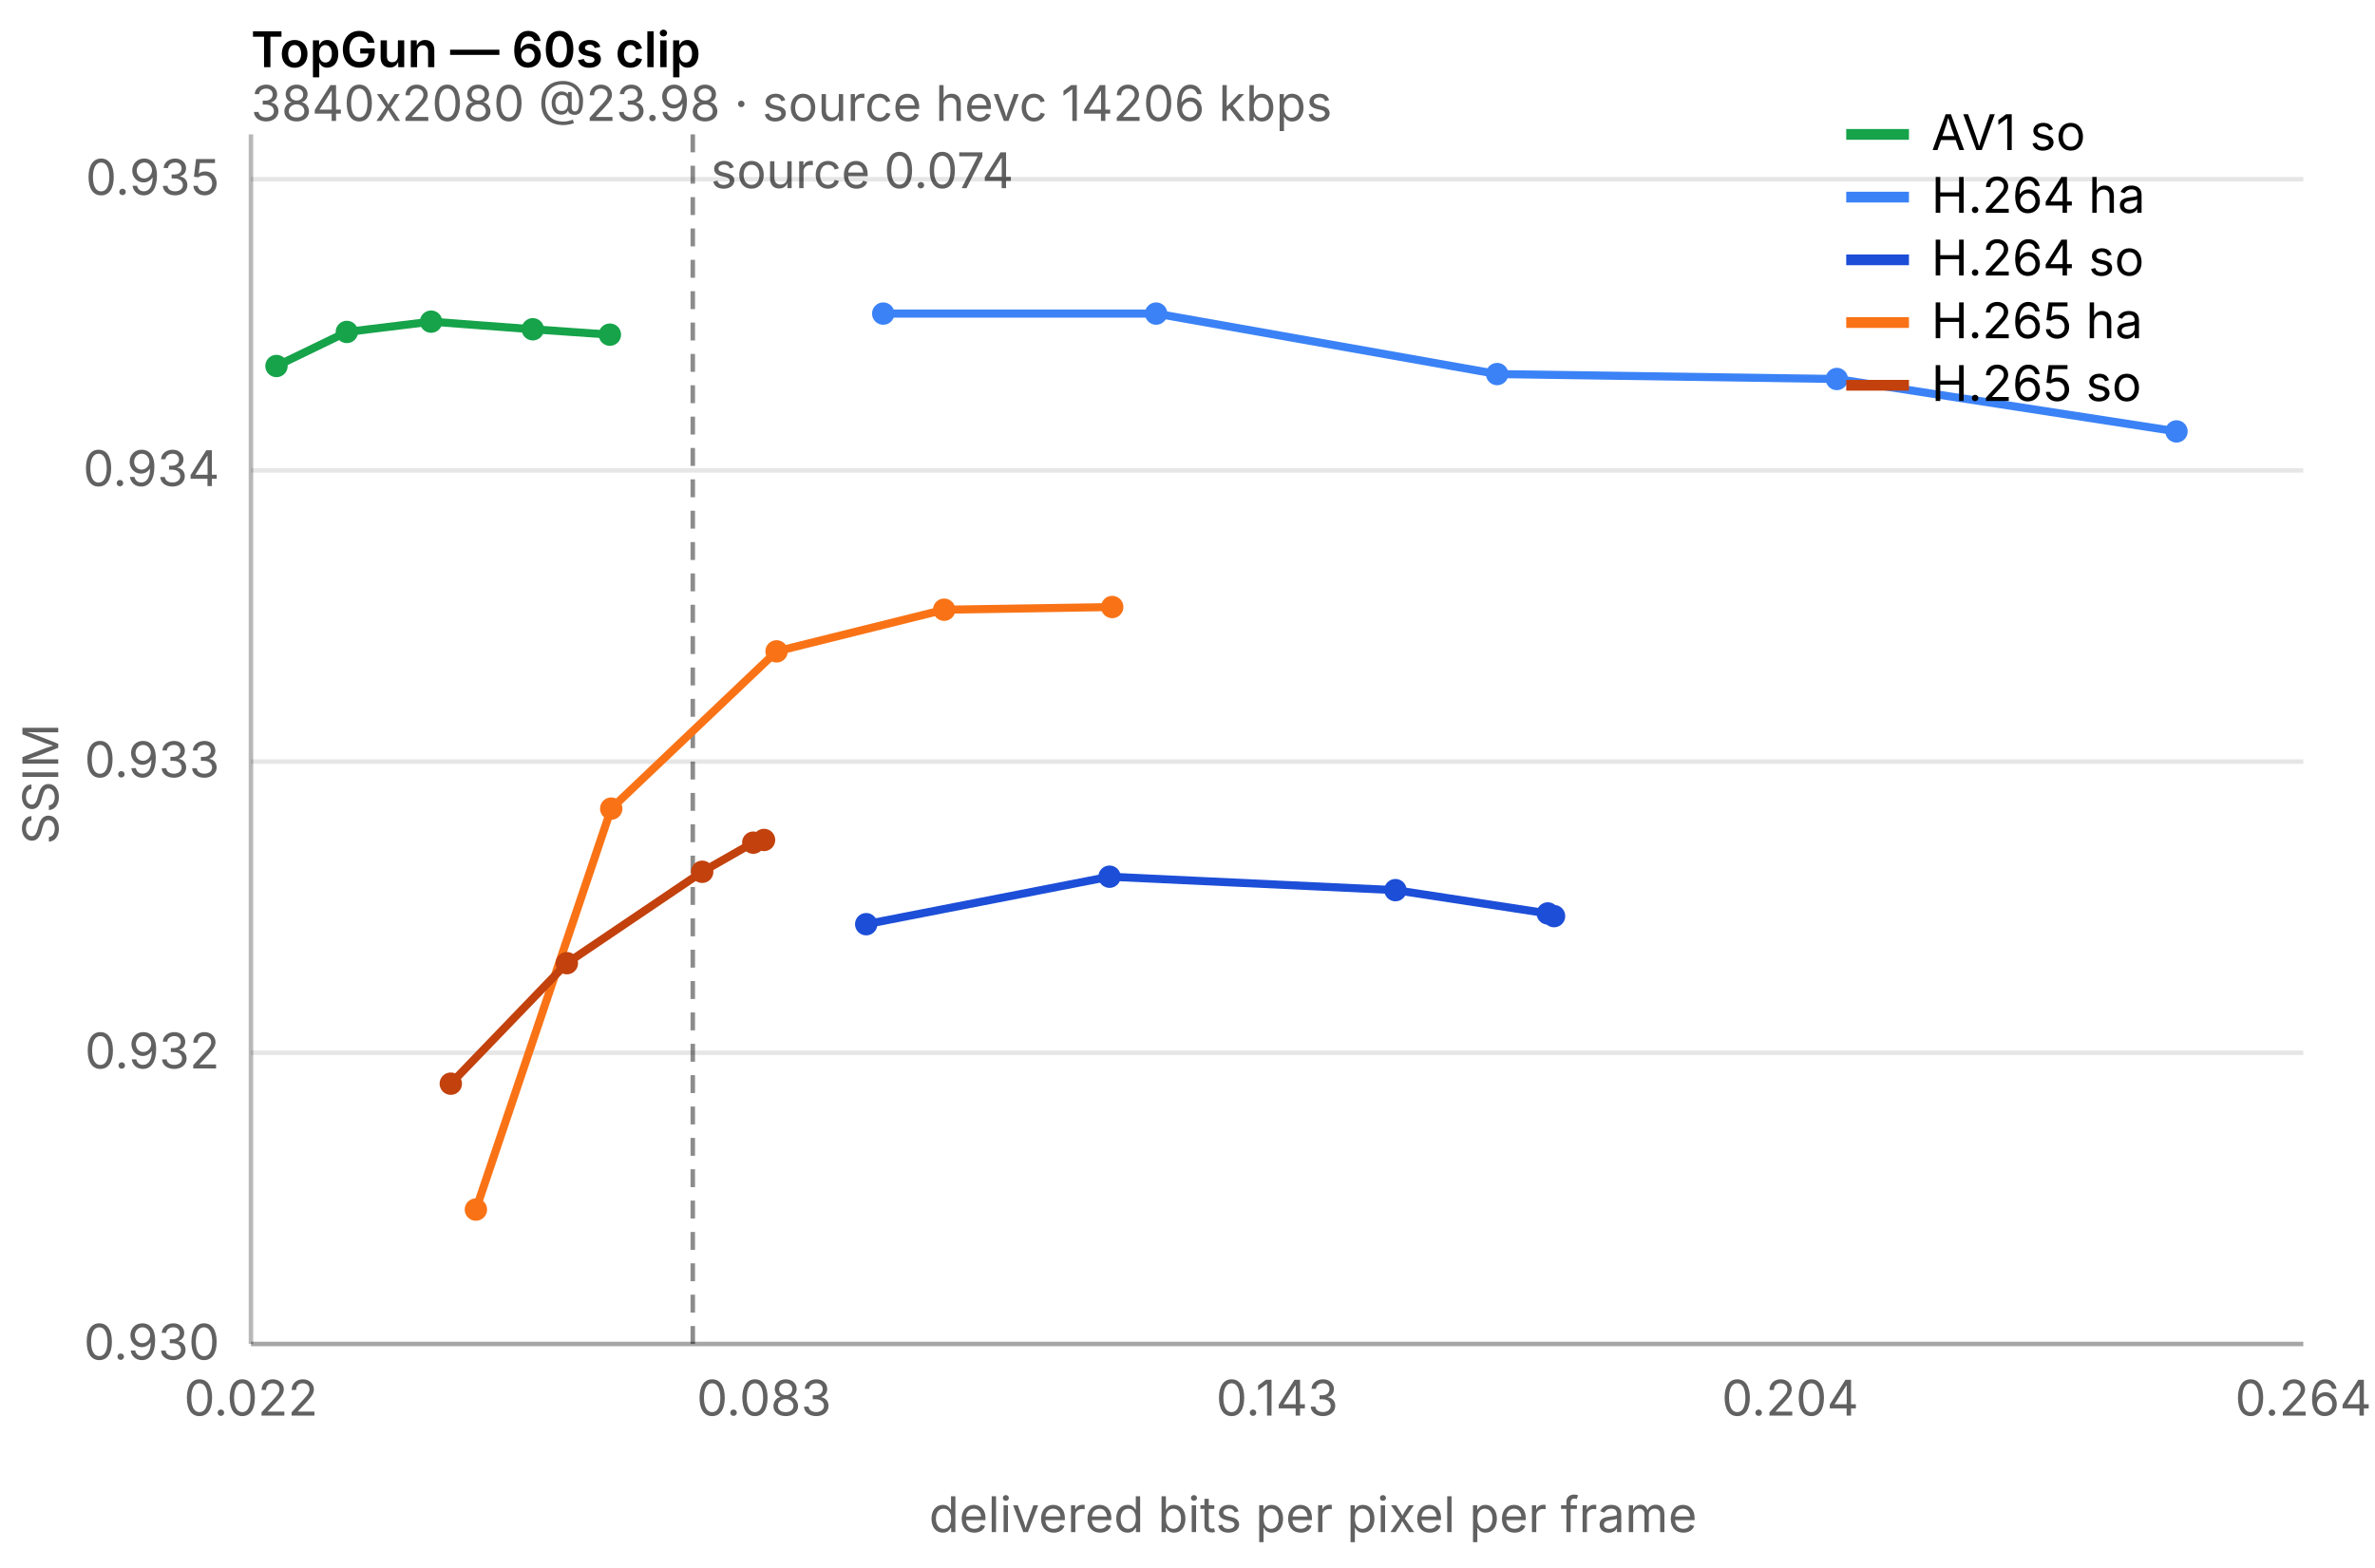
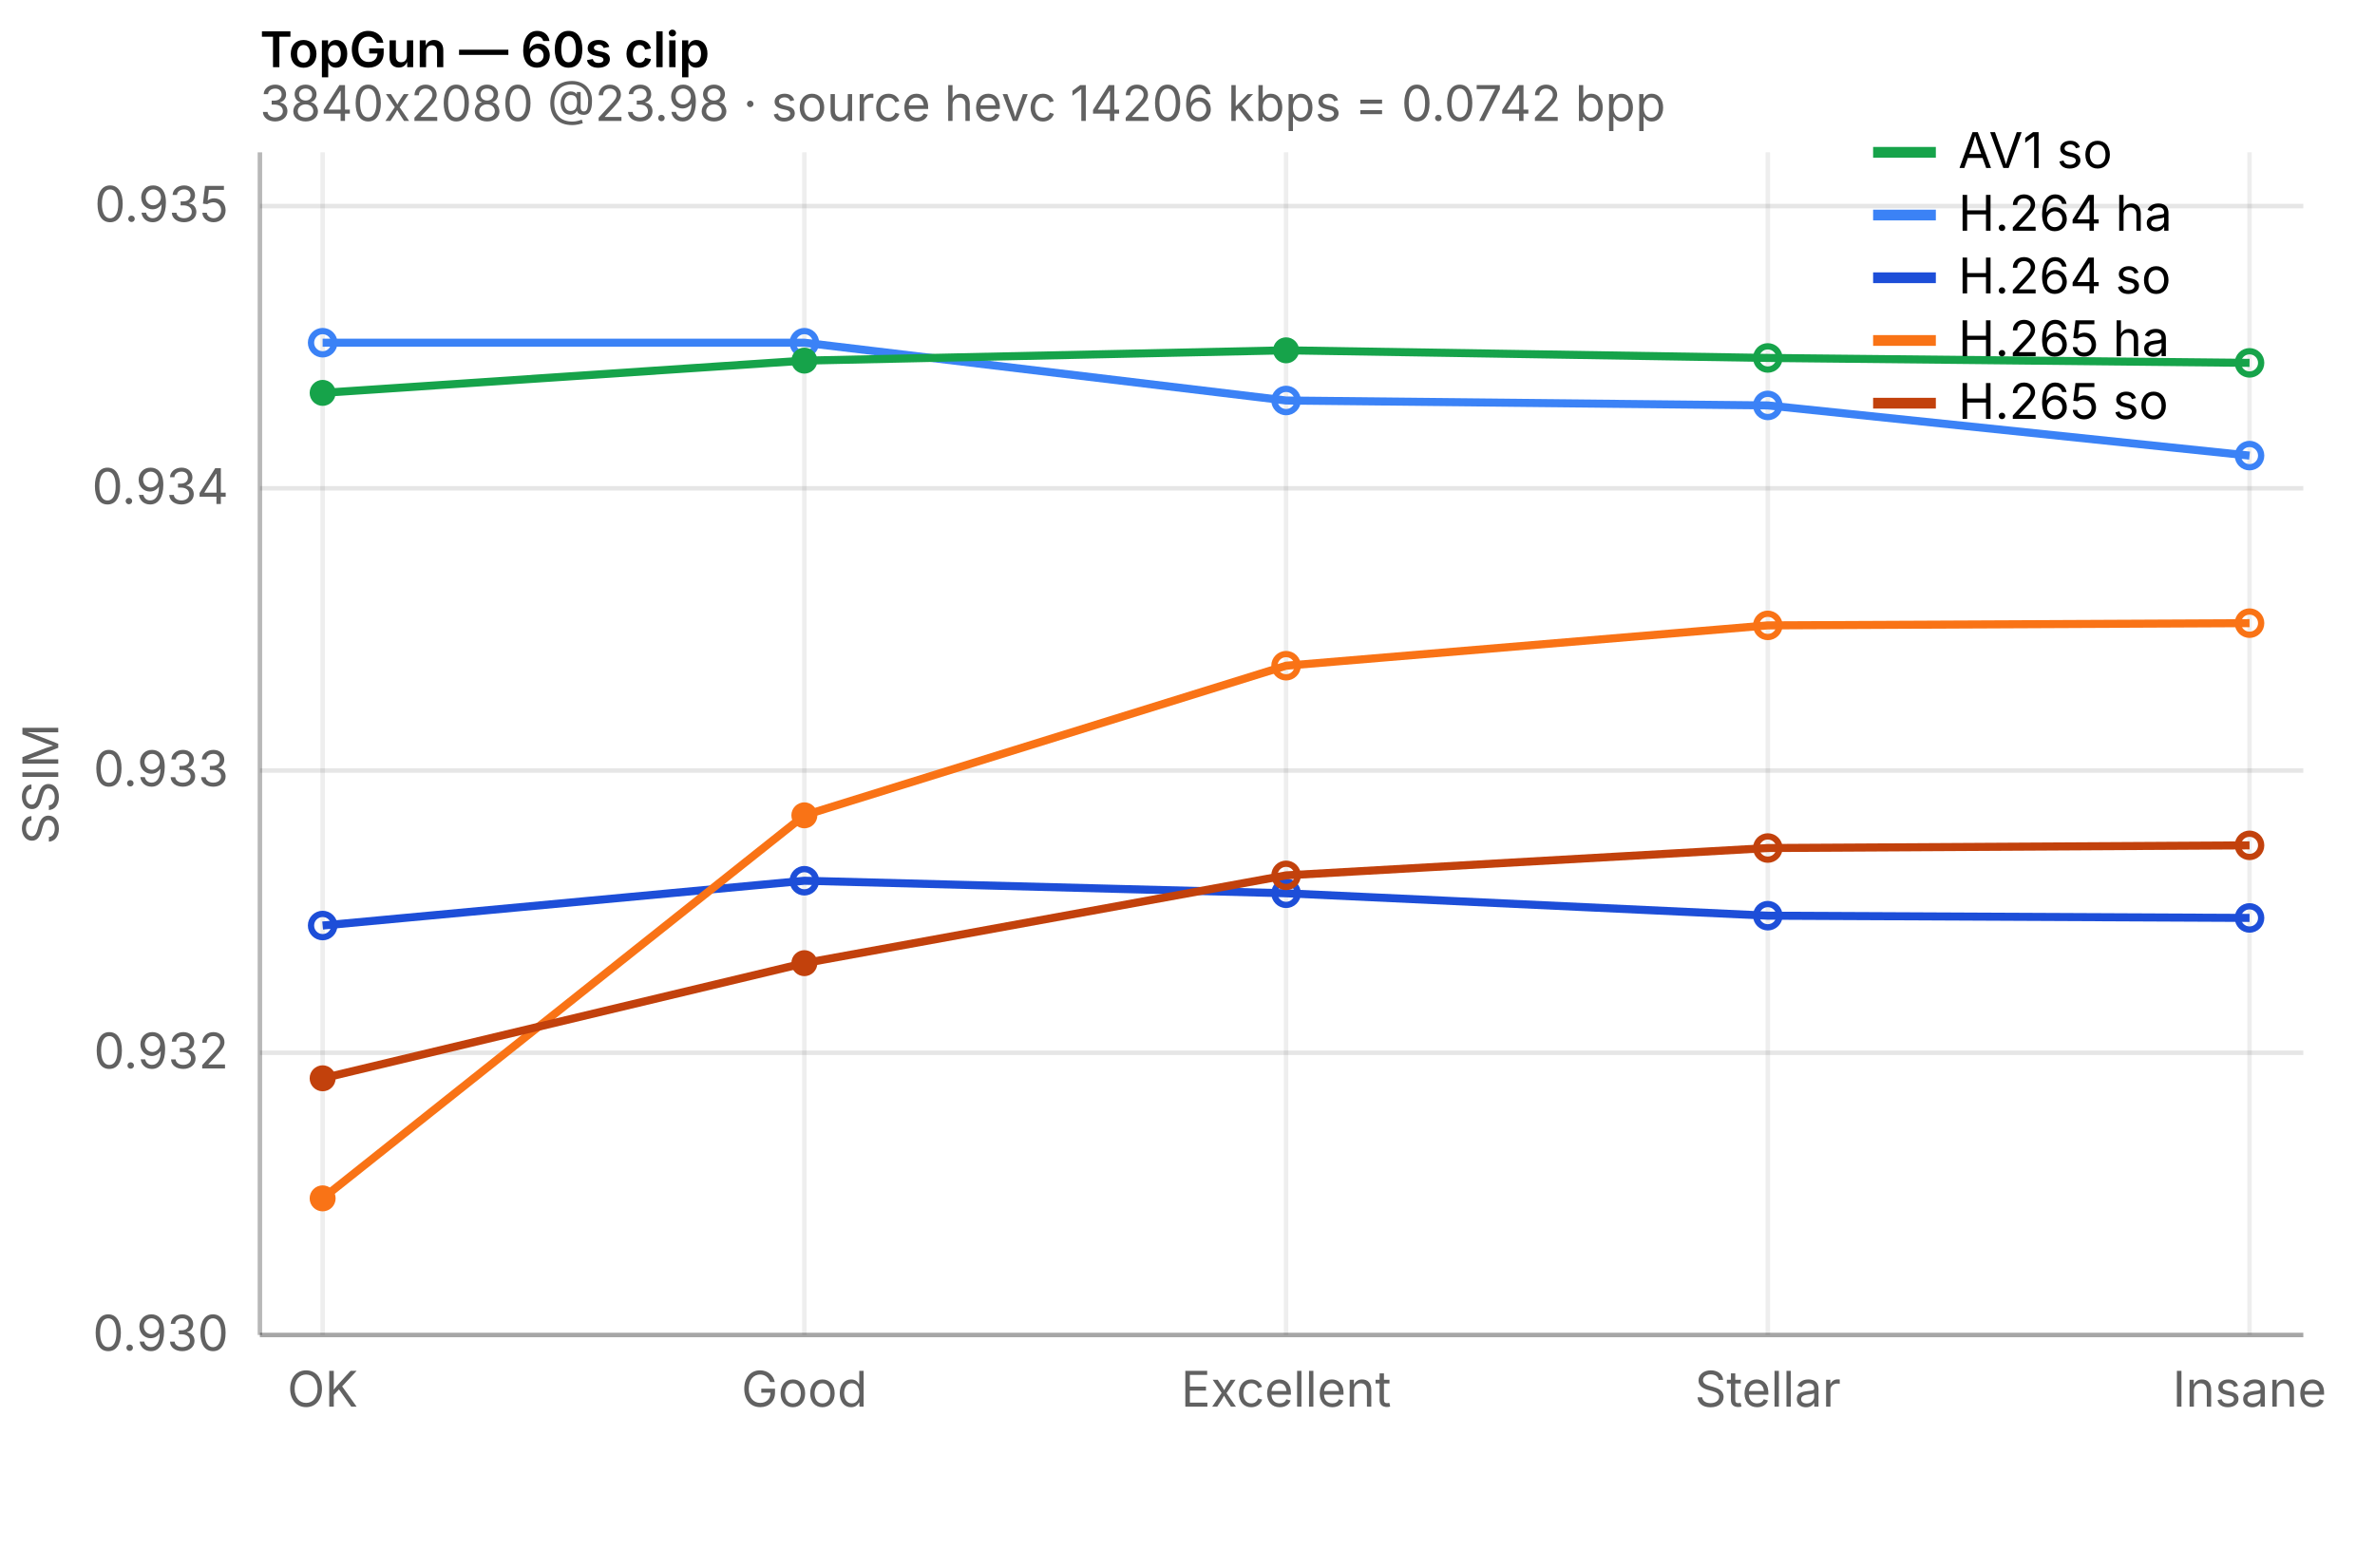
<svg xmlns="http://www.w3.org/2000/svg" viewBox="0 0 530 350" width="100%" height="auto" font-family="system-ui,-apple-system,Segoe UI,sans-serif" font-size="11">
-   <style>.ax{stroke:currentColor;opacity:.28}.gr{stroke:currentColor;opacity:.10}.tx{fill:currentColor}.mu{fill:currentColor;opacity:.62}.sr{stroke:currentColor;opacity:.45;stroke-dasharray:4 3}</style>
-   <line class="gr" x1="56" y1="300.0" x2="514" y2="300.0" />
-   <text class="mu" x="49" y="303.5" text-anchor="end">0.930</text>
-   <line class="gr" x1="56" y1="235.0" x2="514" y2="235.0" />
-   <text class="mu" x="49" y="238.5" text-anchor="end">0.932</text>
-   <line class="gr" x1="56" y1="170.0" x2="514" y2="170.0" />
-   <text class="mu" x="49" y="173.5" text-anchor="end">0.933</text>
-   <line class="gr" x1="56" y1="105.0" x2="514" y2="105.0" />
-   <text class="mu" x="49" y="108.5" text-anchor="end">0.934</text>
-   <line class="gr" x1="56" y1="40.0" x2="514" y2="40.0" />
-   <text class="mu" x="49" y="43.5" text-anchor="end">0.935</text>
-   <text class="mu" x="56.0" y="316" text-anchor="middle">0.022</text>
-   <text class="mu" x="170.5" y="316" text-anchor="middle">0.083</text>
-   <text class="mu" x="285.0" y="316" text-anchor="middle">0.143</text>
-   <text class="mu" x="399.5" y="316" text-anchor="middle">0.204</text>
-   <text class="mu" x="514.0" y="316" text-anchor="middle">0.264</text>
-   <line class="ax" x1="56" y1="300" x2="514" y2="300" />
-   <line class="ax" x1="56" y1="30" x2="56" y2="300" />
-   <line class="sr" x1="154.6" y1="30" x2="154.6" y2="300" />
-   <text class="mu" x="158.6" y="42">source 0.074</text>
-   <text class="tx" x="56" y="15" font-weight="600">TopGun — 60s clip</text>
-   <text class="mu" x="56" y="27">3840x2080 @23.98  ·  source hevc 14206 kbps</text>
-   <text class="mu" x="293" y="342" text-anchor="middle">delivered bits per pixel per frame</text>
+   <style>.ax{stroke:currentColor;opacity:.28}.gr{stroke:currentColor;opacity:.10}.vg{stroke:currentColor;opacity:.07}.tx{fill:currentColor}.mu{fill:currentColor;opacity:.62}</style>
+   <line class="gr" x1="58" y1="298.0" x2="514" y2="298.0" />
+   <text class="mu" x="51" y="301.5" text-anchor="end">0.930</text>
+   <line class="gr" x1="58" y1="235.0" x2="514" y2="235.0" />
+   <text class="mu" x="51" y="238.5" text-anchor="end">0.932</text>
+   <line class="gr" x1="58" y1="172.0" x2="514" y2="172.0" />
+   <text class="mu" x="51" y="175.5" text-anchor="end">0.933</text>
+   <line class="gr" x1="58" y1="109.0" x2="514" y2="109.0" />
+   <text class="mu" x="51" y="112.5" text-anchor="end">0.934</text>
+   <line class="gr" x1="58" y1="46.0" x2="514" y2="46.0" />
+   <text class="mu" x="51" y="49.5" text-anchor="end">0.935</text>
+   <line class="vg" x1="72.0" y1="34" x2="72.0" y2="298" />
+   <text class="mu" x="72.0" y="314" text-anchor="middle">OK</text>
+   <line class="vg" x1="179.5" y1="34" x2="179.5" y2="298" />
+   <text class="mu" x="179.5" y="314" text-anchor="middle">Good</text>
+   <line class="vg" x1="287.0" y1="34" x2="287.0" y2="298" />
+   <text class="mu" x="287.0" y="314" text-anchor="middle">Excellent</text>
+   <line class="vg" x1="394.5" y1="34" x2="394.5" y2="298" />
+   <text class="mu" x="394.5" y="314" text-anchor="middle">Stellar</text>
+   <line class="vg" x1="502.0" y1="34" x2="502.0" y2="298" />
+   <text class="mu" x="502.0" y="314" text-anchor="middle">Insane</text>
+   <line class="ax" x1="58" y1="298" x2="514" y2="298" />
+   <line class="ax" x1="58" y1="34" x2="58" y2="298" />
+   <text class="tx" x="58" y="15" font-weight="600">TopGun — 60s clip</text>
+   <text class="mu" x="58" y="27">3840x2080 @23.98 · source hevc 14206 kbps = 0.0742 bpp</text>
  <text class="mu" transform="translate(13,175) rotate(-90)" text-anchor="middle">SSIM</text>
-   <path d="M197.1,70.0 L258.0,70.0 L334.1,83.5 L409.9,84.6 L485.7,96.3" fill="none" stroke="var(--rd-h264-hardware, #3b82f6)" stroke-width="1.8" stroke-linejoin="round" />
-   <circle cx="197.1" cy="70.0" r="2.5" fill="var(--rd-h264-hardware, #3b82f6)" />
-   <circle cx="258.0" cy="70.0" r="2.5" fill="var(--rd-h264-hardware, #3b82f6)" />
-   <circle cx="334.1" cy="83.5" r="2.5" fill="var(--rd-h264-hardware, #3b82f6)" />
-   <circle cx="409.9" cy="84.6" r="2.5" fill="var(--rd-h264-hardware, #3b82f6)" />
-   <circle cx="485.7" cy="96.3" r="2.5" fill="var(--rd-h264-hardware, #3b82f6)" />
-   <path d="M193.3,206.3 L247.6,195.7 L311.4,198.7 L345.4,203.9 L346.8,204.5" fill="none" stroke="var(--rd-h264-software, #1d4ed8)" stroke-width="1.8" stroke-linejoin="round" />
-   <circle cx="193.3" cy="206.3" r="2.5" fill="var(--rd-h264-software, #1d4ed8)" />
-   <circle cx="247.6" cy="195.7" r="2.5" fill="var(--rd-h264-software, #1d4ed8)" />
-   <circle cx="311.4" cy="198.7" r="2.5" fill="var(--rd-h264-software, #1d4ed8)" />
-   <circle cx="345.4" cy="203.9" r="2.5" fill="var(--rd-h264-software, #1d4ed8)" />
-   <circle cx="346.8" cy="204.5" r="2.5" fill="var(--rd-h264-software, #1d4ed8)" />
-   <path d="M106.2,270.0 L136.4,180.5 L173.3,145.4 L210.7,136.1 L248.2,135.5" fill="none" stroke="var(--rd-h265-hardware, #f97316)" stroke-width="1.8" stroke-linejoin="round" />
-   <circle cx="106.2" cy="270.0" r="2.5" fill="var(--rd-h265-hardware, #f97316)" />
-   <circle cx="136.4" cy="180.5" r="2.5" fill="var(--rd-h265-hardware, #f97316)" />
-   <circle cx="173.3" cy="145.4" r="2.5" fill="var(--rd-h265-hardware, #f97316)" />
-   <circle cx="210.7" cy="136.1" r="2.5" fill="var(--rd-h265-hardware, #f97316)" />
-   <circle cx="248.2" cy="135.5" r="2.5" fill="var(--rd-h265-hardware, #f97316)" />
-   <path d="M100.6,241.9 L126.5,215.0 L156.7,194.6 L168.1,188.1 L170.5,187.5" fill="none" stroke="var(--rd-h265-software, #c2410c)" stroke-width="1.8" stroke-linejoin="round" />
-   <circle cx="100.6" cy="241.9" r="2.5" fill="var(--rd-h265-software, #c2410c)" />
-   <circle cx="126.5" cy="215.0" r="2.5" fill="var(--rd-h265-software, #c2410c)" />
-   <circle cx="156.7" cy="194.6" r="2.5" fill="var(--rd-h265-software, #c2410c)" />
-   <circle cx="168.1" cy="188.1" r="2.5" fill="var(--rd-h265-software, #c2410c)" />
-   <circle cx="170.5" cy="187.5" r="2.5" fill="var(--rd-h265-software, #c2410c)" />
-   <path d="M61.7,81.7 L77.4,74.1 L96.2,71.8 L118.9,73.5 L136.1,74.7" fill="none" stroke="var(--rd-av1-software, #16a34a)" stroke-width="1.8" stroke-linejoin="round" />
-   <circle cx="61.7" cy="81.7" r="2.5" fill="var(--rd-av1-software, #16a34a)" />
-   <circle cx="77.4" cy="74.1" r="2.5" fill="var(--rd-av1-software, #16a34a)" />
-   <circle cx="96.2" cy="71.8" r="2.5" fill="var(--rd-av1-software, #16a34a)" />
-   <circle cx="118.9" cy="73.5" r="2.5" fill="var(--rd-av1-software, #16a34a)" />
-   <circle cx="136.1" cy="74.7" r="2.5" fill="var(--rd-av1-software, #16a34a)" />
-   <line x1="412" y1="30" x2="426" y2="30" stroke="var(--rd-av1-software, #16a34a)" stroke-width="2.4" />
-   <text class="tx" x="431" y="33.5">AV1 so</text>
-   <line x1="412" y1="44" x2="426" y2="44" stroke="var(--rd-h264-hardware, #3b82f6)" stroke-width="2.4" />
-   <text class="tx" x="431" y="47.5">H.264 ha</text>
-   <line x1="412" y1="58" x2="426" y2="58" stroke="var(--rd-h264-software, #1d4ed8)" stroke-width="2.4" />
-   <text class="tx" x="431" y="61.5">H.264 so</text>
-   <line x1="412" y1="72" x2="426" y2="72" stroke="var(--rd-h265-hardware, #f97316)" stroke-width="2.4" />
-   <text class="tx" x="431" y="75.5">H.265 ha</text>
-   <line x1="412" y1="86" x2="426" y2="86" stroke="var(--rd-h265-software, #c2410c)" stroke-width="2.4" />
-   <text class="tx" x="431" y="89.5">H.265 so</text>
+   <path d="M72.0,76.5 L179.5,76.5 L287.0,89.4 L394.5,90.5 L502.0,101.7" fill="none" stroke="var(--rd-h264-hardware, #3b82f6)" stroke-width="1.8" stroke-linejoin="round" />
+   <circle cx="72.0" cy="76.5" r="2.6" fill="none" stroke="var(--rd-h264-hardware, #3b82f6)" stroke-width="1.4" />
+   <circle cx="179.5" cy="76.5" r="2.6" fill="none" stroke="var(--rd-h264-hardware, #3b82f6)" stroke-width="1.4" />
+   <circle cx="287.0" cy="89.4" r="2.6" fill="none" stroke="var(--rd-h264-hardware, #3b82f6)" stroke-width="1.4" />
+   <circle cx="394.5" cy="90.5" r="2.6" fill="none" stroke="var(--rd-h264-hardware, #3b82f6)" stroke-width="1.4" />
+   <circle cx="502.0" cy="101.7" r="2.6" fill="none" stroke="var(--rd-h264-hardware, #3b82f6)" stroke-width="1.4" />
+   <path d="M72.0,206.6 L179.5,196.6 L287.0,199.4 L394.5,204.4 L502.0,204.9" fill="none" stroke="var(--rd-h264-software, #1d4ed8)" stroke-width="1.8" stroke-linejoin="round" />
+   <circle cx="72.0" cy="206.6" r="2.6" fill="none" stroke="var(--rd-h264-software, #1d4ed8)" stroke-width="1.4" />
+   <circle cx="179.5" cy="196.6" r="2.6" fill="none" stroke="var(--rd-h264-software, #1d4ed8)" stroke-width="1.4" />
+   <circle cx="287.0" cy="199.4" r="2.6" fill="none" stroke="var(--rd-h264-software, #1d4ed8)" stroke-width="1.4" />
+   <circle cx="394.5" cy="204.4" r="2.6" fill="none" stroke="var(--rd-h264-software, #1d4ed8)" stroke-width="1.4" />
+   <circle cx="502.0" cy="204.9" r="2.6" fill="none" stroke="var(--rd-h264-software, #1d4ed8)" stroke-width="1.4" />
+   <path d="M72.0,267.5 L179.5,182.0 L287.0,148.6 L394.5,139.6 L502.0,139.1" fill="none" stroke="var(--rd-h265-hardware, #f97316)" stroke-width="1.8" stroke-linejoin="round" />
+   <circle cx="72.0" cy="267.5" r="2.9" fill="var(--rd-h265-hardware, #f97316)" />
+   <circle cx="179.5" cy="182.0" r="2.9" fill="var(--rd-h265-hardware, #f97316)" />
+   <circle cx="287.0" cy="148.6" r="2.6" fill="none" stroke="var(--rd-h265-hardware, #f97316)" stroke-width="1.4" />
+   <circle cx="394.5" cy="139.6" r="2.6" fill="none" stroke="var(--rd-h265-hardware, #f97316)" stroke-width="1.4" />
+   <circle cx="502.0" cy="139.1" r="2.6" fill="none" stroke="var(--rd-h265-hardware, #f97316)" stroke-width="1.4" />
+   <path d="M72.0,240.7 L179.5,215.0 L287.0,195.4 L394.5,189.3 L502.0,188.7" fill="none" stroke="var(--rd-h265-software, #c2410c)" stroke-width="1.8" stroke-linejoin="round" />
+   <circle cx="72.0" cy="240.7" r="2.9" fill="var(--rd-h265-software, #c2410c)" />
+   <circle cx="179.5" cy="215.0" r="2.9" fill="var(--rd-h265-software, #c2410c)" />
+   <circle cx="287.0" cy="195.4" r="2.6" fill="none" stroke="var(--rd-h265-software, #c2410c)" stroke-width="1.4" />
+   <circle cx="394.5" cy="189.3" r="2.6" fill="none" stroke="var(--rd-h265-software, #c2410c)" stroke-width="1.4" />
+   <circle cx="502.0" cy="188.7" r="2.6" fill="none" stroke="var(--rd-h265-software, #c2410c)" stroke-width="1.4" />
+   <path d="M72.0,87.7 L179.5,80.5 L287.0,78.2 L394.5,79.9 L502.0,81.0" fill="none" stroke="var(--rd-av1-software, #16a34a)" stroke-width="1.8" stroke-linejoin="round" />
+   <circle cx="72.0" cy="87.7" r="2.9" fill="var(--rd-av1-software, #16a34a)" />
+   <circle cx="179.5" cy="80.5" r="2.9" fill="var(--rd-av1-software, #16a34a)" />
+   <circle cx="287.0" cy="78.2" r="2.9" fill="var(--rd-av1-software, #16a34a)" />
+   <circle cx="394.5" cy="79.9" r="2.6" fill="none" stroke="var(--rd-av1-software, #16a34a)" stroke-width="1.4" />
+   <circle cx="502.0" cy="81.0" r="2.6" fill="none" stroke="var(--rd-av1-software, #16a34a)" stroke-width="1.4" />
+   <line x1="418" y1="34" x2="432" y2="34" stroke="var(--rd-av1-software, #16a34a)" stroke-width="2.4" />
+   <text class="tx" x="437" y="37.5">AV1 so</text>
+   <line x1="418" y1="48" x2="432" y2="48" stroke="var(--rd-h264-hardware, #3b82f6)" stroke-width="2.4" />
+   <text class="tx" x="437" y="51.5">H.264 ha</text>
+   <line x1="418" y1="62" x2="432" y2="62" stroke="var(--rd-h264-software, #1d4ed8)" stroke-width="2.4" />
+   <text class="tx" x="437" y="65.5">H.264 so</text>
+   <line x1="418" y1="76" x2="432" y2="76" stroke="var(--rd-h265-hardware, #f97316)" stroke-width="2.4" />
+   <text class="tx" x="437" y="79.5">H.265 ha</text>
+   <line x1="418" y1="90" x2="432" y2="90" stroke="var(--rd-h265-software, #c2410c)" stroke-width="2.4" />
+   <text class="tx" x="437" y="93.5">H.265 so</text>
</svg>
